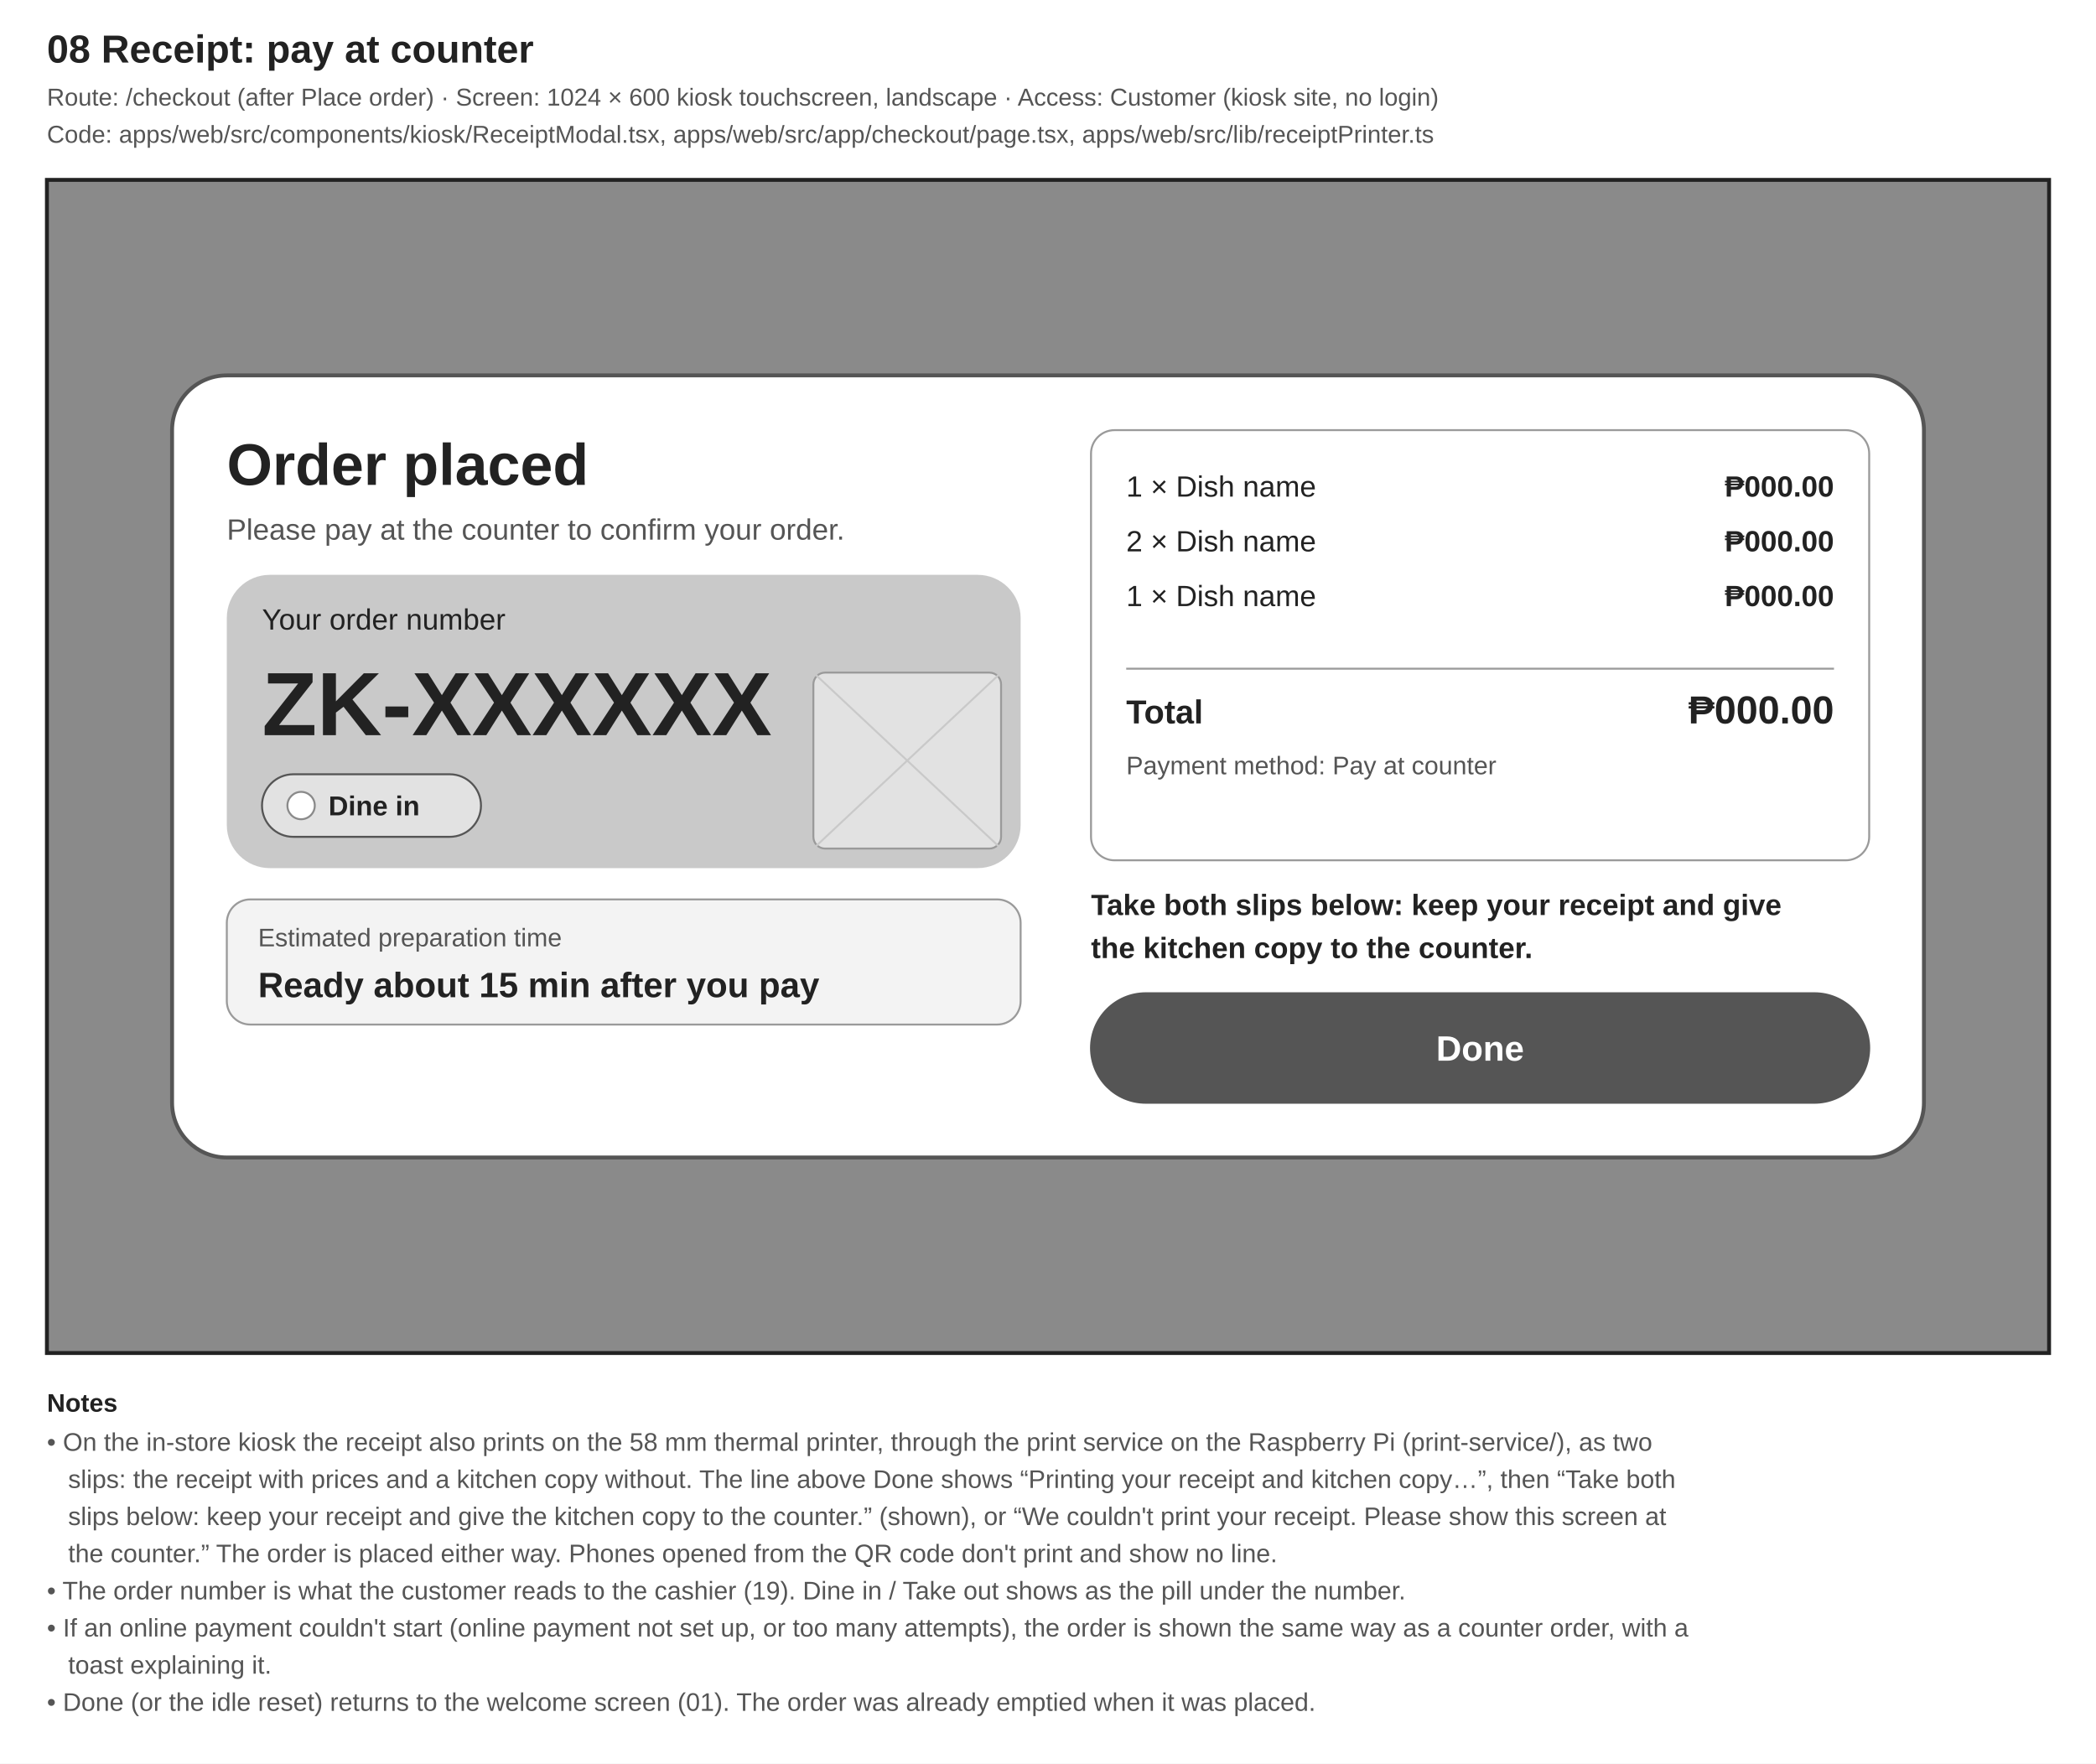
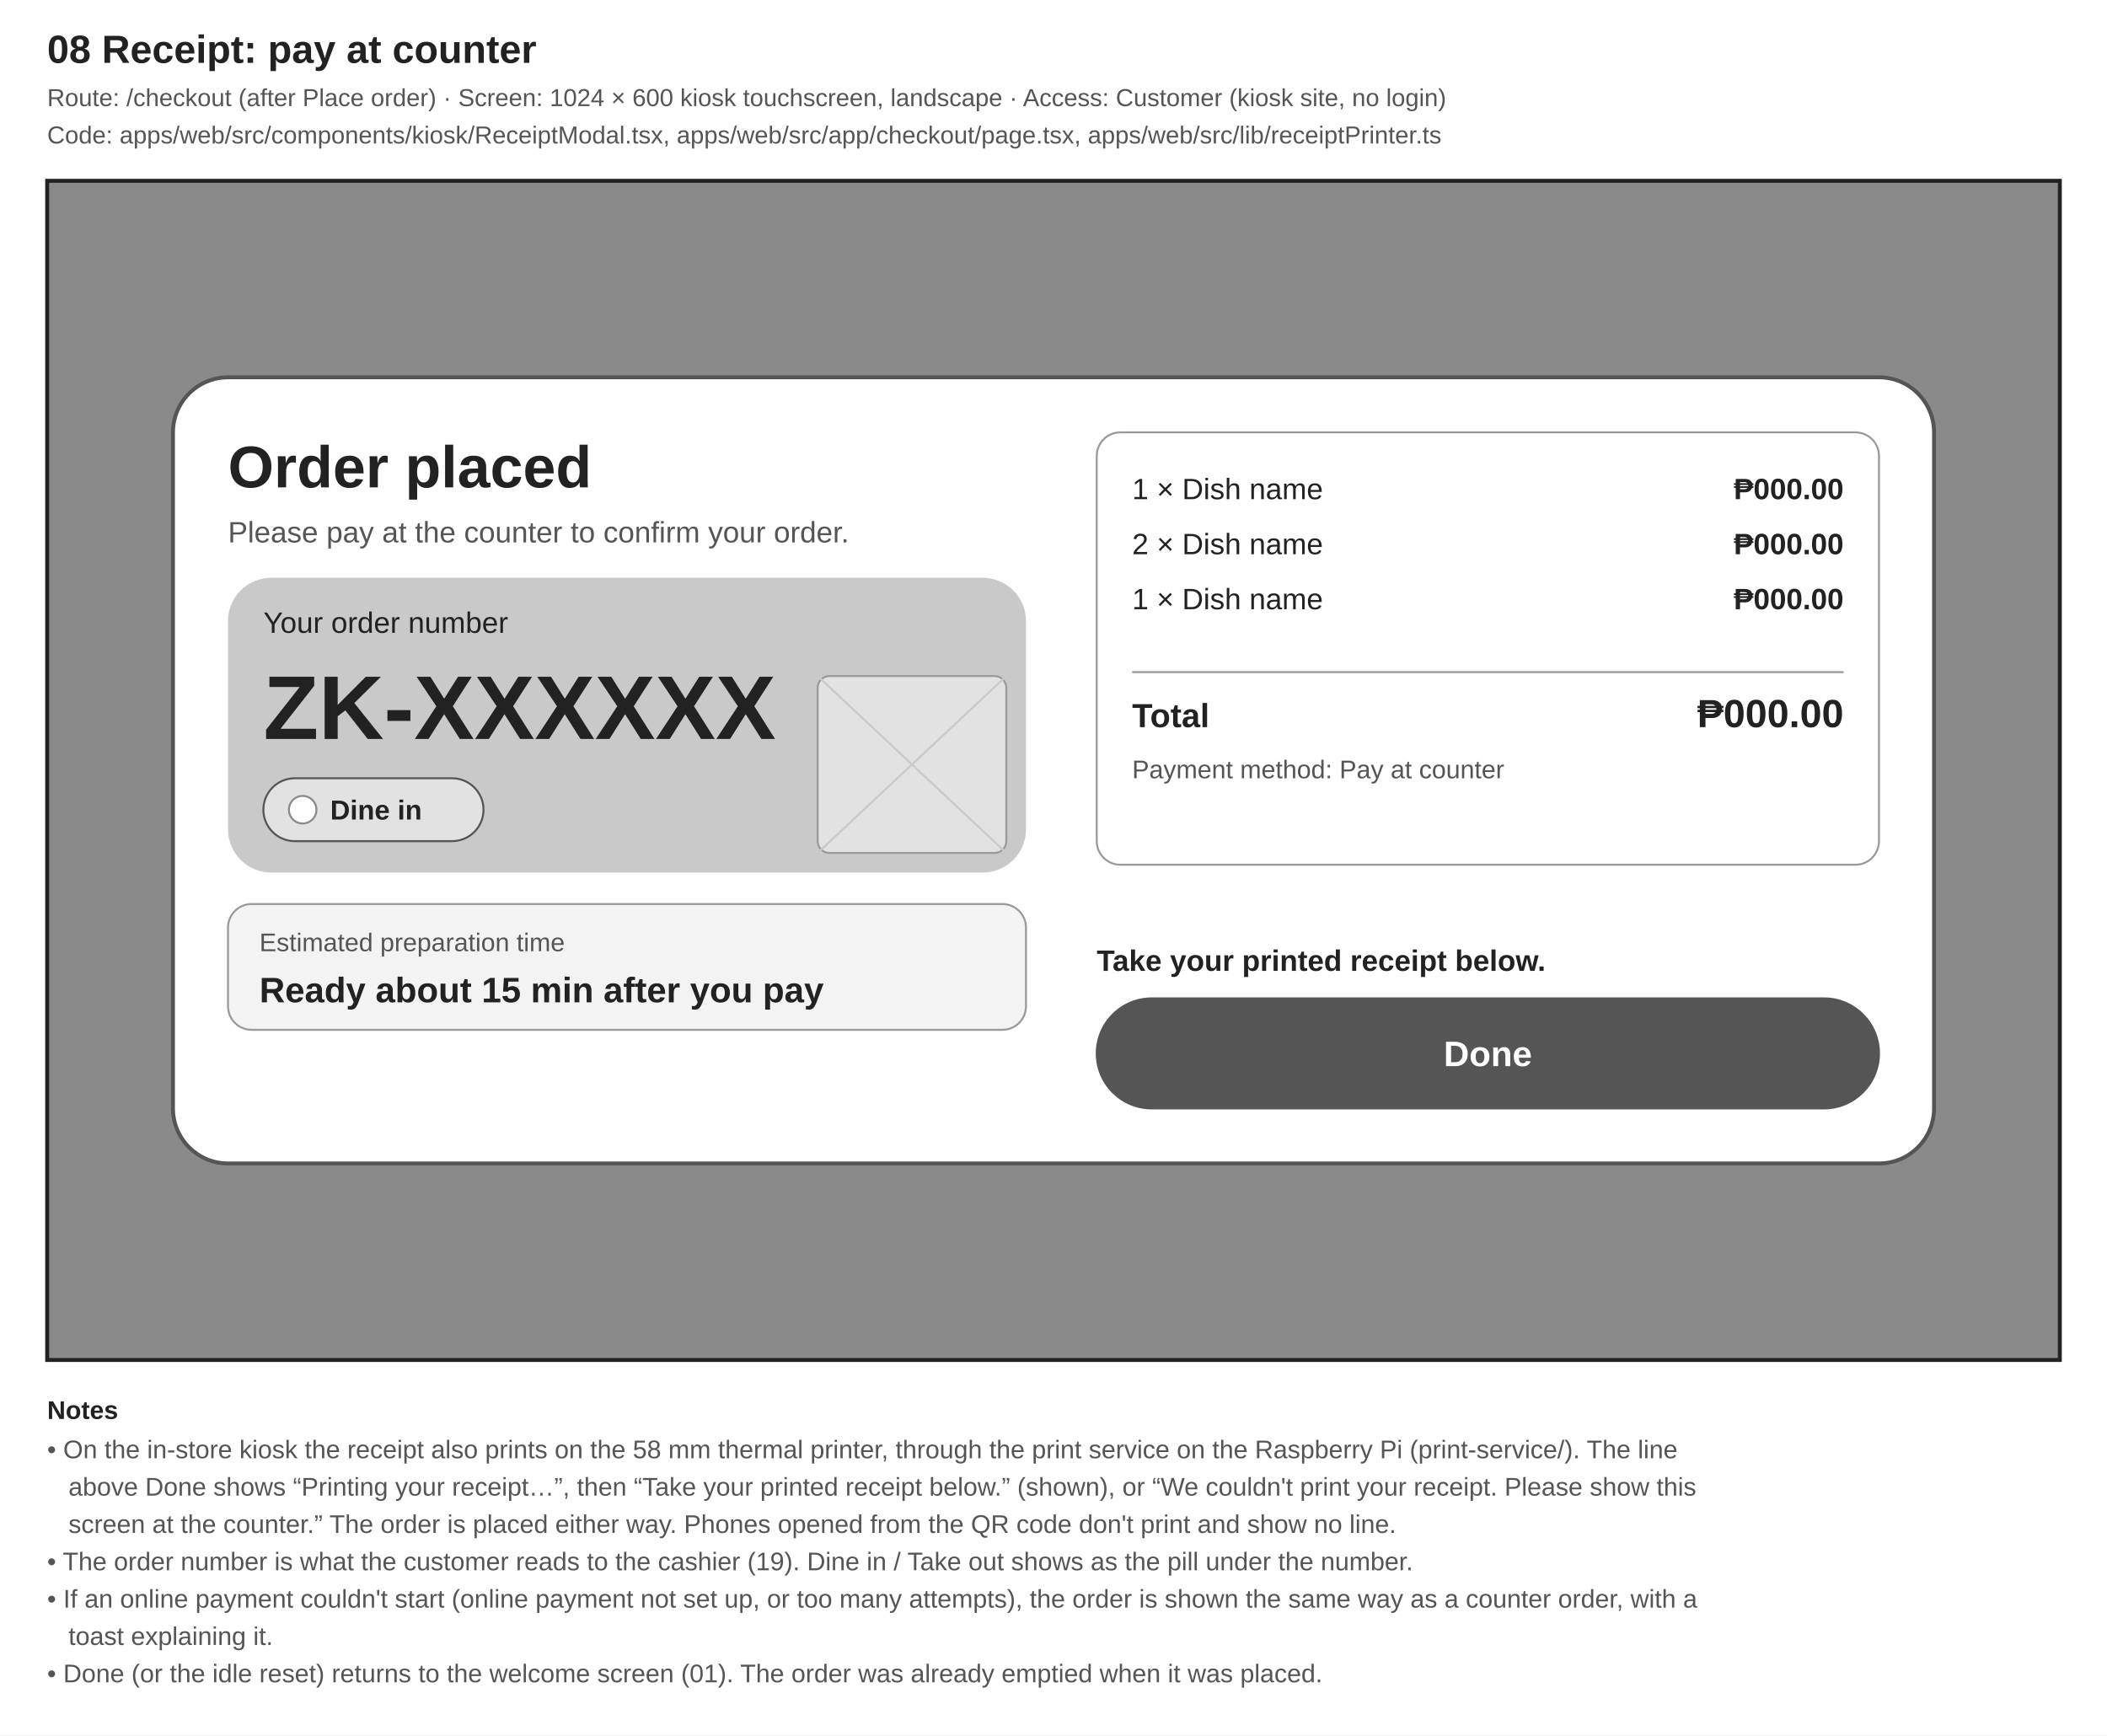
- <svg xmlns="http://www.w3.org/2000/svg" width="1072" height="902" viewBox="0 0 1072 902">
-   <rect x="0" y="0" width="1072" height="902" fill="#ffffff" />
+ <svg xmlns="http://www.w3.org/2000/svg" width="1072" height="883" viewBox="0 0 1072 883">
+   <rect x="0" y="0" width="1072" height="883" fill="#ffffff" />
  <text x="24" y="32" font-family="Arial, Helvetica, sans-serif" font-size="20" font-weight="700" fill="#222222">08  Receipt: pay at counter</text>
  <text x="24" y="54" font-family="Arial, Helvetica, sans-serif" font-size="12.5" fill="#555555">Route: /checkout  (after Place order)   ·   Screen: 1024 × 600 kiosk touchscreen, landscape   ·   Access: Customer (kiosk site, no login)</text>
  <text x="24" y="73" font-family="Arial, Helvetica, sans-serif" font-size="12.5" fill="#555555">Code: apps/web/src/components/kiosk/ReceiptModal.tsx, apps/web/src/app/checkout/page.tsx, apps/web/src/lib/receiptPrinter.ts</text>
  <text x="24" y="722" font-family="Arial, Helvetica, sans-serif" font-size="13" font-weight="700" fill="#222222">Notes</text>
-   <text x="24" y="742" font-family="Arial, Helvetica, sans-serif" font-size="13" fill="#555555" xml:space="preserve">• On the in-store kiosk the receipt also prints on the 58 mm thermal printer, through the print service on the Raspberry Pi (print-service/), as two</text>
-   <text x="24" y="761" font-family="Arial, Helvetica, sans-serif" font-size="13" fill="#555555" xml:space="preserve">   slips: the receipt with prices and a kitchen copy without. The line above Done shows “Printing your receipt and kitchen copy…”, then “Take both</text>
-   <text x="24" y="780" font-family="Arial, Helvetica, sans-serif" font-size="13" fill="#555555" xml:space="preserve">   slips below: keep your receipt and give the kitchen copy to the counter.” (shown), or “We couldn't print your receipt. Please show this screen at</text>
-   <text x="24" y="799" font-family="Arial, Helvetica, sans-serif" font-size="13" fill="#555555" xml:space="preserve">   the counter.” The order is placed either way. Phones opened from the QR code don't print and show no line.</text>
-   <text x="24" y="818" font-family="Arial, Helvetica, sans-serif" font-size="13" fill="#555555" xml:space="preserve">• The order number is what the customer reads to the cashier (19). Dine in / Take out shows as the pill under the number.</text>
-   <text x="24" y="837" font-family="Arial, Helvetica, sans-serif" font-size="13" fill="#555555" xml:space="preserve">• If an online payment couldn't start (online payment not set up, or too many attempts), the order is shown the same way as a counter order, with a</text>
-   <text x="24" y="856" font-family="Arial, Helvetica, sans-serif" font-size="13" fill="#555555" xml:space="preserve">   toast explaining it.</text>
-   <text x="24" y="875" font-family="Arial, Helvetica, sans-serif" font-size="13" fill="#555555" xml:space="preserve">• Done (or the idle reset) returns to the welcome screen (01). The order was already emptied when it was placed.</text>
+   <text x="24" y="742" font-family="Arial, Helvetica, sans-serif" font-size="13" fill="#555555" xml:space="preserve">• On the in-store kiosk the receipt also prints on the 58 mm thermal printer, through the print service on the Raspberry Pi (print-service/). The line</text>
+   <text x="24" y="761" font-family="Arial, Helvetica, sans-serif" font-size="13" fill="#555555" xml:space="preserve">   above Done shows “Printing your receipt…”, then “Take your printed receipt below.” (shown), or “We couldn't print your receipt. Please show this</text>
+   <text x="24" y="780" font-family="Arial, Helvetica, sans-serif" font-size="13" fill="#555555" xml:space="preserve">   screen at the counter.” The order is placed either way. Phones opened from the QR code don't print and show no line.</text>
+   <text x="24" y="799" font-family="Arial, Helvetica, sans-serif" font-size="13" fill="#555555" xml:space="preserve">• The order number is what the customer reads to the cashier (19). Dine in / Take out shows as the pill under the number.</text>
+   <text x="24" y="818" font-family="Arial, Helvetica, sans-serif" font-size="13" fill="#555555" xml:space="preserve">• If an online payment couldn't start (online payment not set up, or too many attempts), the order is shown the same way as a counter order, with a</text>
+   <text x="24" y="837" font-family="Arial, Helvetica, sans-serif" font-size="13" fill="#555555" xml:space="preserve">   toast explaining it.</text>
+   <text x="24" y="856" font-family="Arial, Helvetica, sans-serif" font-size="13" fill="#555555" xml:space="preserve">• Done (or the idle reset) returns to the welcome screen (01). The order was already emptied when it was placed.</text>
  <g transform="translate(24,92)">
    <clipPath id="frame">
      <rect x="0" y="0" width="1024" height="600" />
    </clipPath>
    <g clip-path="url(#frame)">
      <rect x="0" y="0" width="1024" height="600" fill="#ffffff" />
      <rect x="0" y="0" width="1024" height="600" rx="0" fill="#8a8a8a" stroke="none" />
      <rect x="64" y="100" width="896" height="400" rx="28" fill="#ffffff" stroke="#555555" stroke-width="2" />
      <text x="92" y="156" font-family="Arial, Helvetica, sans-serif" font-size="30" font-weight="700" text-anchor="start" fill="#222222">Order placed</text>
      <text x="92" y="184" font-family="Arial, Helvetica, sans-serif" font-size="15" font-weight="400" text-anchor="start" fill="#555555">Please pay at the counter to confirm your order.</text>
      <rect x="92" y="202" width="406" height="150" rx="22" fill="#c9c9c9" stroke="none" />
      <text x="110" y="230" font-family="Arial, Helvetica, sans-serif" font-size="15" font-weight="400" text-anchor="start" fill="#222222">Your order number</text>
      <text x="110" y="284" font-family="Arial, Helvetica, sans-serif" font-size="46" font-weight="700" text-anchor="start" fill="#222222">ZK-XXXXXX</text>
      <rect x="110" y="304" width="112" height="32" rx="16" fill="#e2e2e2" stroke="#555555" stroke-width="1" />
      <circle cx="130" cy="320" r="7" fill="#ffffff" stroke="#8a8a8a" stroke-width="1" />
      <text x="144" y="325" font-family="Arial, Helvetica, sans-serif" font-size="14" font-weight="700" text-anchor="start" fill="#222222">Dine in</text>
      <rect x="392" y="252" width="96" height="90" rx="6" fill="#e2e2e2" stroke="#9a9a9a" stroke-width="1" />
      <line x1="392" y1="252" x2="488" y2="342" stroke="#c9c9c9" stroke-width="1" />
      <line x1="488" y1="252" x2="392" y2="342" stroke="#c9c9c9" stroke-width="1" />
      <rect x="92" y="368" width="406" height="64" rx="12" fill="#f3f3f3" stroke="#9a9a9a" stroke-width="1" />
      <text x="108" y="392" font-family="Arial, Helvetica, sans-serif" font-size="13" font-weight="400" text-anchor="start" fill="#555555">Estimated preparation time</text>
      <text x="108" y="418" font-family="Arial, Helvetica, sans-serif" font-size="18" font-weight="700" text-anchor="start" fill="#222222">Ready about 15 min after you pay</text>
      <rect x="534" y="128" width="398" height="220" rx="12" fill="#ffffff" stroke="#9a9a9a" stroke-width="1" />
      <text x="552" y="162" font-family="Arial, Helvetica, sans-serif" font-size="15" font-weight="400" text-anchor="start" fill="#222222">1 × Dish name</text>
      <text x="914" y="162" font-family="Arial, Helvetica, sans-serif" font-size="15" font-weight="700" text-anchor="end" fill="#222222">₱000.00</text>
      <text x="552" y="190" font-family="Arial, Helvetica, sans-serif" font-size="15" font-weight="400" text-anchor="start" fill="#222222">2 × Dish name</text>
      <text x="914" y="190" font-family="Arial, Helvetica, sans-serif" font-size="15" font-weight="700" text-anchor="end" fill="#222222">₱000.00</text>
      <text x="552" y="218" font-family="Arial, Helvetica, sans-serif" font-size="15" font-weight="400" text-anchor="start" fill="#222222">1 × Dish name</text>
      <text x="914" y="218" font-family="Arial, Helvetica, sans-serif" font-size="15" font-weight="700" text-anchor="end" fill="#222222">₱000.00</text>
      <line x1="552" y1="250" x2="914" y2="250" stroke="#9a9a9a" stroke-width="1" />
      <text x="552" y="278" font-family="Arial, Helvetica, sans-serif" font-size="17" font-weight="700" text-anchor="start" fill="#222222">Total</text>
      <text x="914" y="278" font-family="Arial, Helvetica, sans-serif" font-size="20" font-weight="700" text-anchor="end" fill="#222222">₱000.00</text>
      <text x="552" y="304" font-family="Arial, Helvetica, sans-serif" font-size="13" font-weight="400" text-anchor="start" fill="#555555">Payment method: Pay at counter</text>
-       <text x="534" y="376" font-family="Arial, Helvetica, sans-serif" font-size="15" font-weight="700" text-anchor="start" fill="#222222">Take both slips below: keep your receipt and give</text>
-       <text x="534" y="398" font-family="Arial, Helvetica, sans-serif" font-size="15" font-weight="700" text-anchor="start" fill="#222222">the kitchen copy to the counter.</text>
+       <text x="534" y="402" font-family="Arial, Helvetica, sans-serif" font-size="15" font-weight="700" text-anchor="start" fill="#222222">Take your printed receipt below.</text>
      <rect x="534" y="416" width="398" height="56" rx="28" fill="#555555" stroke="#555555" stroke-width="1" />
      <text x="733.0" y="450.48" font-family="Arial, Helvetica, sans-serif" font-size="18" font-weight="700" text-anchor="middle" fill="#ffffff">Done</text>
    </g>
    <rect x="0" y="0" width="1024" height="600" fill="none" stroke="#222222" stroke-width="2" />
  </g>
</svg>
